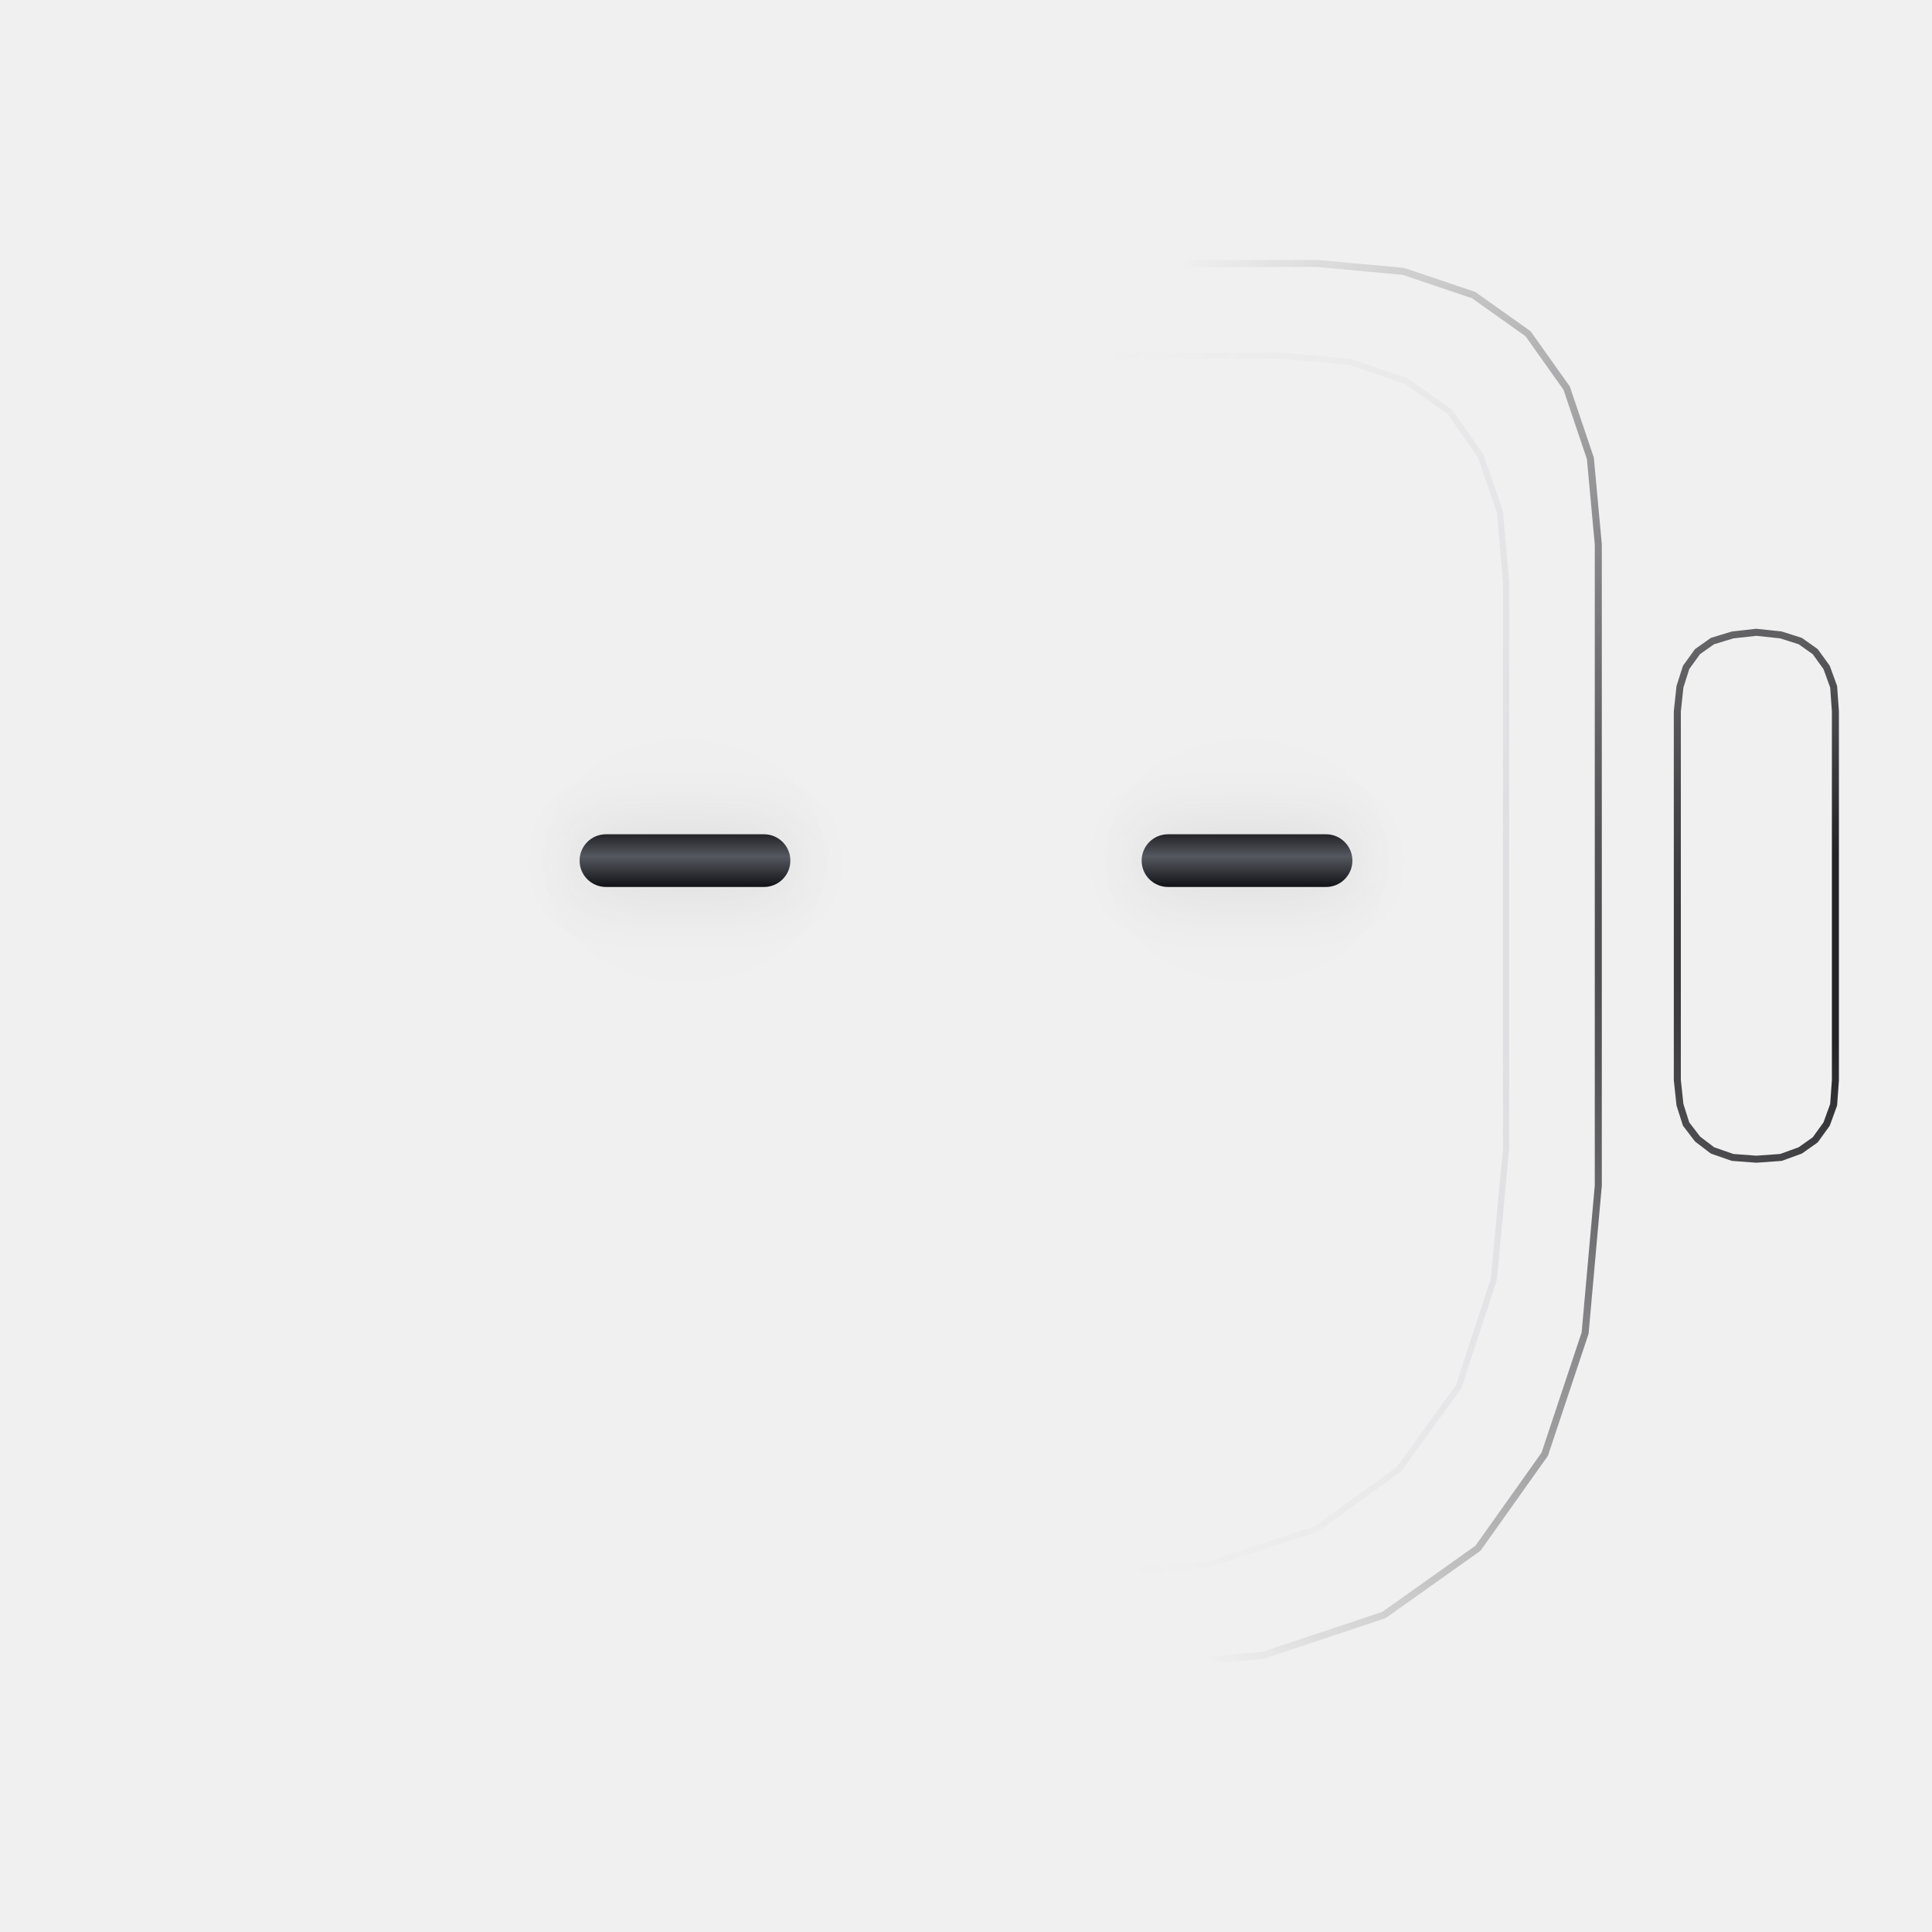
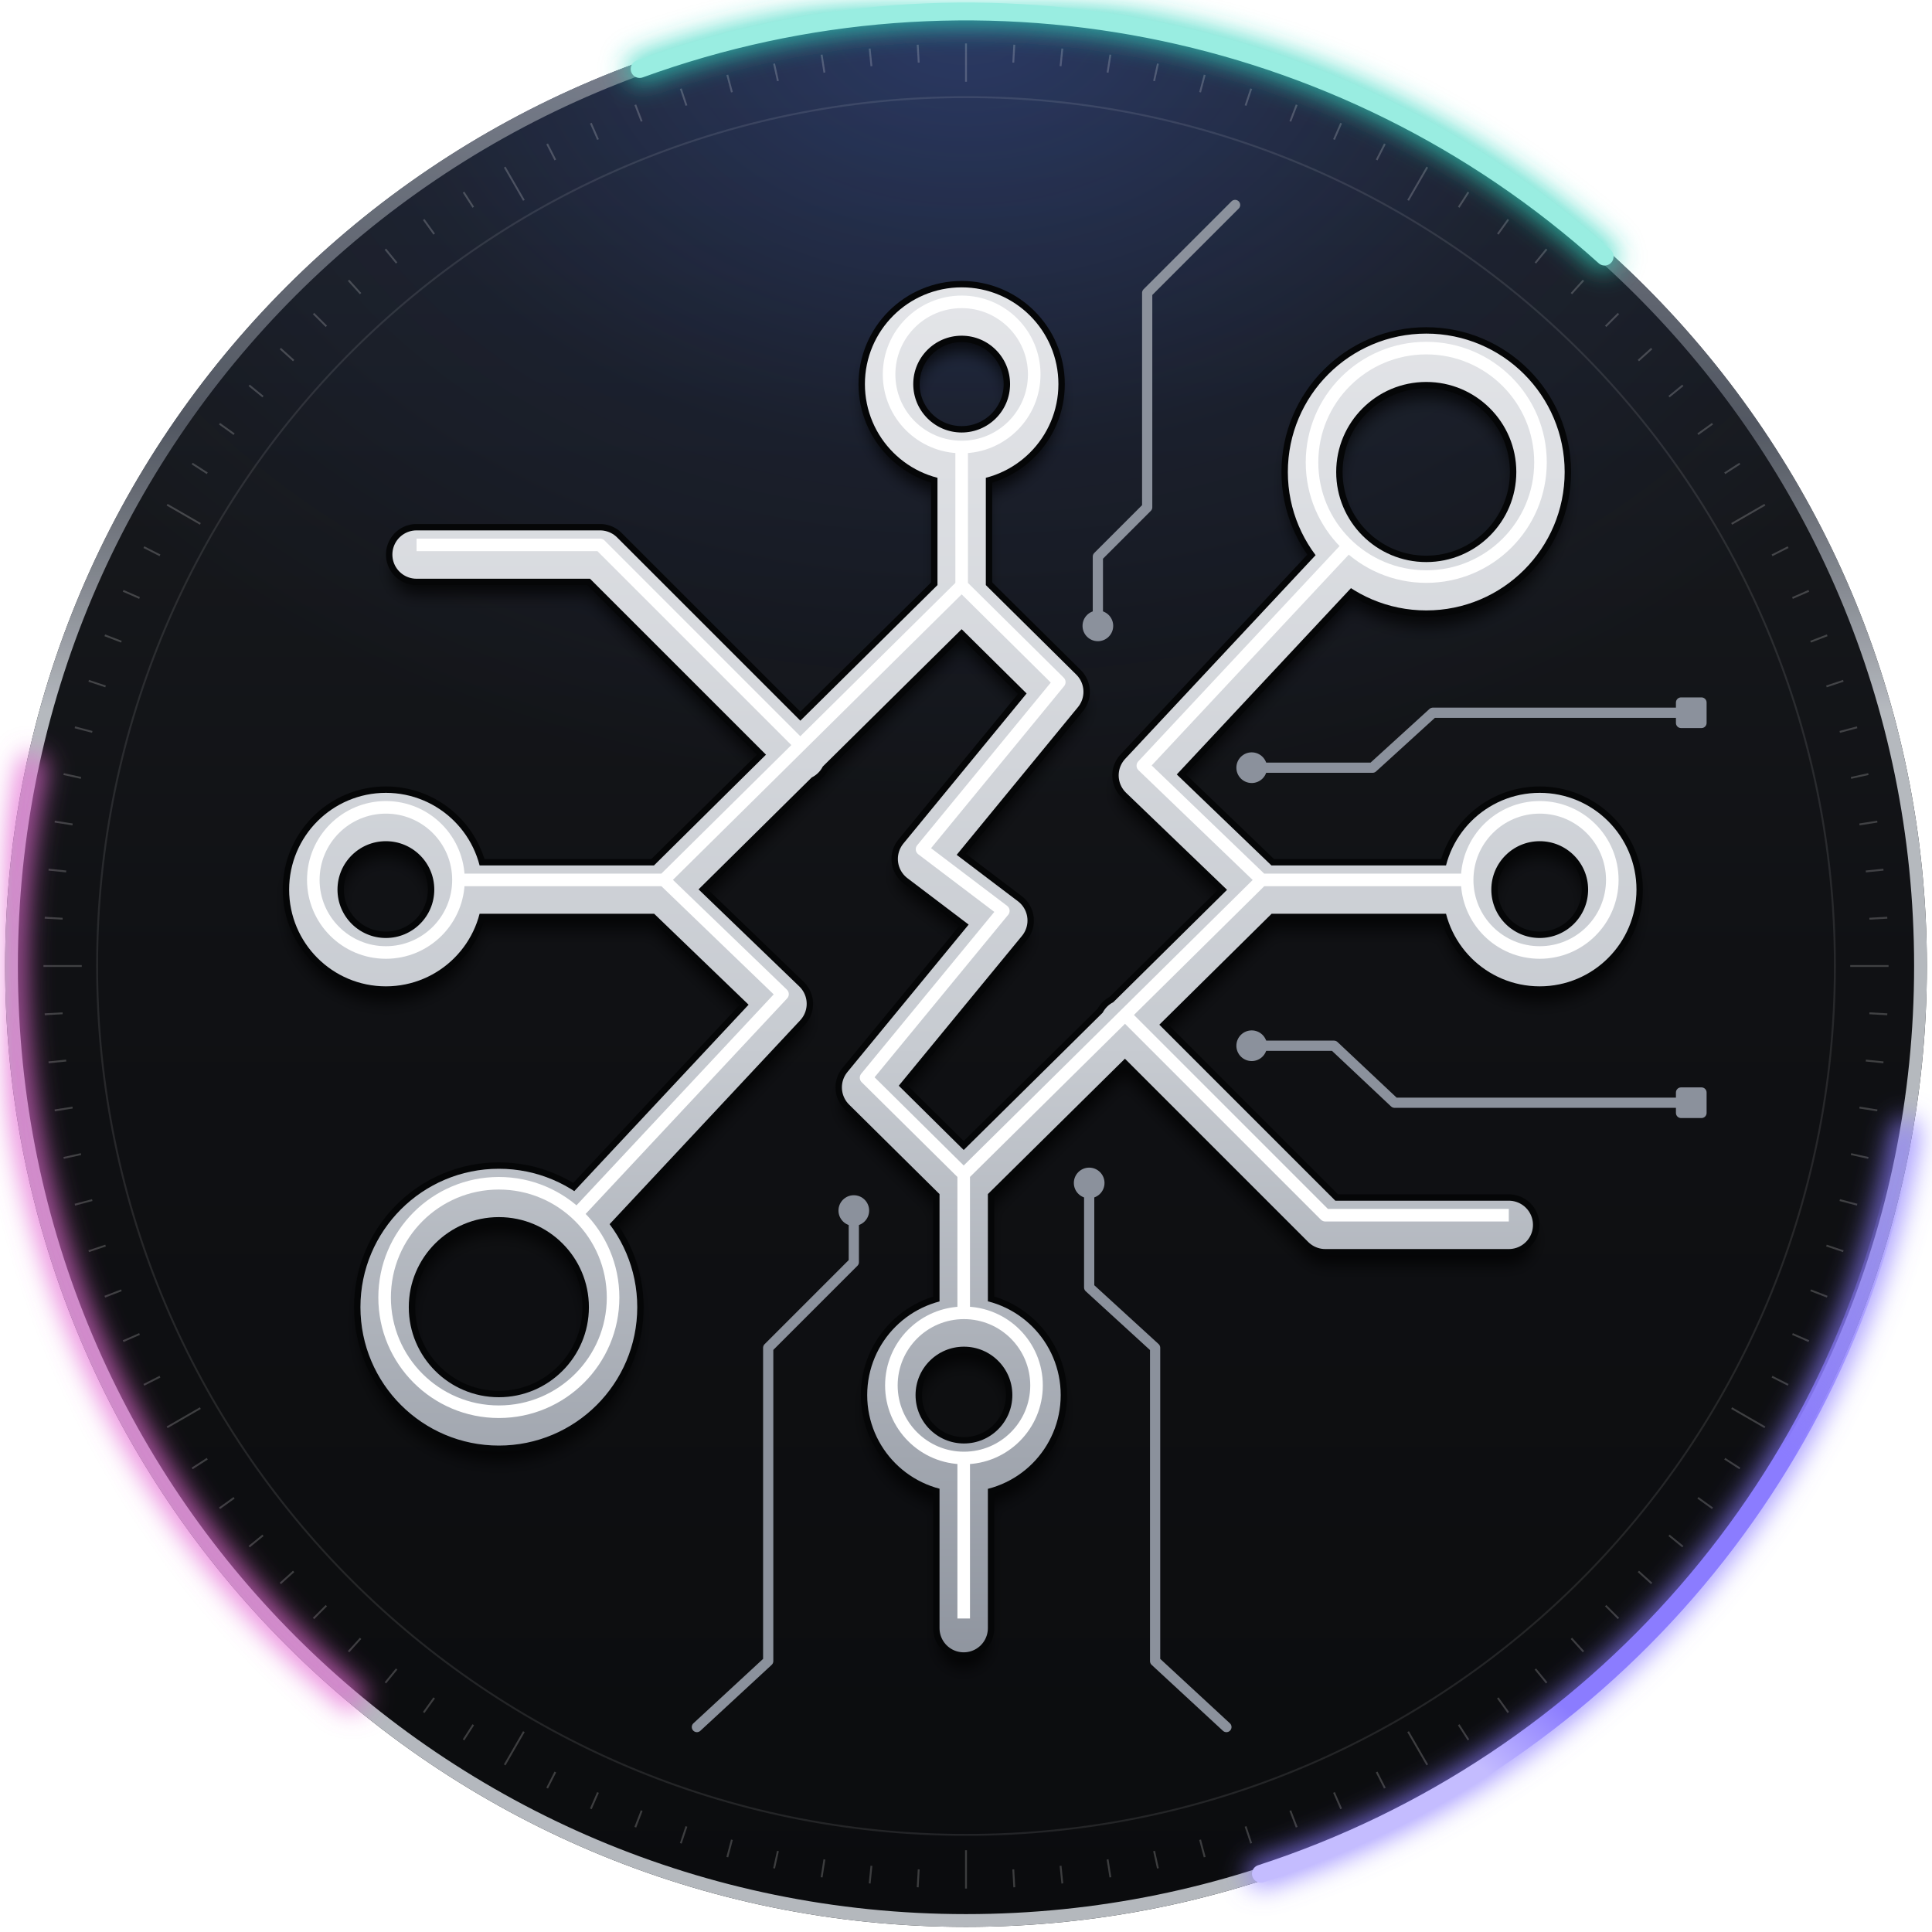
- <svg xmlns="http://www.w3.org/2000/svg" width="512" height="512" viewBox="1 1 22 22" role="img" aria-label="Botlane">
+ <svg xmlns="http://www.w3.org/2000/svg" width="1024" height="1024" viewBox="-378 -378 756 756" shape-rendering="geometricPrecision" role="img" aria-label="Botlane" class="shrink-0">
+   <rect x="-378" y="-378" width="756" height="756" fill="#FFFFFF" />
  <defs>
-     <radialGradient id="m-fall" gradientUnits="userSpaceOnUse" cx="22.2" cy="11.8" r="11">
-       <stop offset="0.1" stop-color="#fff" />
-       <stop offset="0.5" stop-color="#fff" stop-opacity="0.5" />
-       <stop offset="1" stop-color="#fff" stop-opacity="0" />
+     <linearGradient id="_R_0_-ring" gradientUnits="userSpaceOnUse" x1="0" y1="-540" x2="0" y2="540">
+       <stop offset="0" style="stop-color:#EDEEF0" />
+       <stop offset="1" stop-opacity="0.62" style="stop-color:#EDEEF0" />
+     </linearGradient>
+     <linearGradient id="_R_0_-arc0" gradientUnits="userSpaceOnUse" x1="-268" y1="-463.1" x2="-97.5" y2="-528.5">
+       <stop offset="0" stop-opacity="0.5" style="stop-color:#5BDACB" />
+       <stop offset="1" style="stop-color:#5BDACB" />
+     </linearGradient>
+     <linearGradient id="_R_0_-arc1" gradientUnits="userSpaceOnUse" x1="220.1" y1="426.2" x2="426.5" y2="223.5">
+       <stop offset="0" stop-opacity="0.5" style="stop-color:#A397FB" />
+       <stop offset="1" style="stop-color:#A397FB" />
+     </linearGradient>
+     <linearGradient id="_R_0_-arc2" gradientUnits="userSpaceOnUse" x1="84.1" y1="470.7" x2="-403.5" y2="248.5">
+       <stop offset="0" stop-opacity="0.5" style="stop-color:#E58ADA" />
+       <stop offset="1" style="stop-color:#E58ADA" />
+     </linearGradient>
+     <linearGradient id="_R_0_-glass" gradientUnits="userSpaceOnUse" x1="0" y1="-376" x2="0" y2="376">
+       <stop offset="0" stop-color="#1C1F24" />
+       <stop offset="0.5" stop-color="#101114" />
+       <stop offset="1" stop-color="#0B0C0E" />
+     </linearGradient>
+     <radialGradient id="_R_0_-fall" gradientUnits="userSpaceOnUse" cx="0" cy="0" r="1" gradientTransform="translate(0 -376) scale(432.4 312.08)">
+       <stop offset="0" stop-color="#4F7BFF" stop-opacity="0.3" />
+       <stop offset="0.55" stop-color="#4F7BFF" stop-opacity="0.07" />
+       <stop offset="1" stop-color="#4F7BFF" stop-opacity="0" />
    </radialGradient>
-     <mask id="m-rim" maskUnits="userSpaceOnUse" x="-2" y="-2" width="28" height="28">
-       <rect x="-2" y="-2" width="28" height="28" fill="url(#m-fall)" />
+     <linearGradient id="_R_0_-edge" gradientUnits="userSpaceOnUse" x1="0" y1="-376" x2="0" y2="376">
+       <stop offset="0" stop-color="#fff" />
+       <stop offset="0.35" stop-color="#B6BAC2" stop-opacity="0.75" />
+       <stop offset="0.8" stop-color="#6C727E" stop-opacity="0.7" />
+       <stop offset="1" stop-color="#C7CBD1" stop-opacity="0.9" />
+     </linearGradient>
+     <linearGradient id="_R_0_-metal" gradientUnits="userSpaceOnUse" x1="0" y1="-310" x2="0" y2="310">
+       <stop offset="0" stop-color="#E8E9EC" />
+       <stop offset="0.55" stop-color="#C7CBD1" />
+       <stop offset="1" stop-color="#868C97" />
+     </linearGradient>
+     <linearGradient id="_R_0_-beam0" gradientUnits="userSpaceOnUse" x1="-127.7" y1="-351" x2="249.9" y2="-277.6">
+       <stop offset="0" stop-color="#2DD4BF" stop-opacity="0" />
+       <stop offset="0.4" stop-color="#2DD4BF" />
+       <stop offset="0.86" stop-color="#2DD4BF" />
+       <stop offset="1" stop-color="#99EDE1" />
+     </linearGradient>
+     <linearGradient id="_R_0_-beam1" gradientUnits="userSpaceOnUse" x1="367.8" y1="64.9" x2="115.4" y2="355.2">
+       <stop offset="0" stop-color="#8B7CFF" stop-opacity="0" />
+       <stop offset="0.4" stop-color="#8B7CFF" />
+       <stop offset="0.86" stop-color="#8B7CFF" />
+       <stop offset="1" stop-color="#C4BCFF" />
+     </linearGradient>
+     <linearGradient id="_R_0_-beam2" gradientUnits="userSpaceOnUse" x1="-240.1" y1="286.1" x2="-365.3" y2="-77.7">
+       <stop offset="0" stop-color="#E36BD3" stop-opacity="0" />
+       <stop offset="0.4" stop-color="#E36BD3" />
+       <stop offset="0.86" stop-color="#E36BD3" />
+       <stop offset="1" stop-color="#F4B9EC" />
+     </linearGradient>
+     <filter id="_R_0_-blur" filterUnits="userSpaceOnUse" x="-378" y="-378" width="756" height="756">
+       <feGaussianBlur stdDeviation="5" />
+     </filter>
+     <filter id="_R_0_-soft" filterUnits="userSpaceOnUse" x="-376" y="-376" width="752" height="752">
+       <feGaussianBlur stdDeviation="3" />
+     </filter>
+     <clipPath id="_R_0_-in">
+       <circle r="375" />
+     </clipPath>
+     <mask id="_R_0_-inner" maskUnits="userSpaceOnUse" x="-376" y="-376" width="752" height="752">
+       <path d="M-1.7 -199.3L-1.7 -145.1L36.5 -107.3L-17.2 -41.9L14.6 -17.8L-39.1 47.5L-0.9 85.3L-0.9 139.5M-0.9 196.3L-0.9 259.1M-1.7 -145.1L-118.2 -29.9L-198.6 -29.9M-0.9 85.3L115.7 -29.9L196.1 -29.9M-118.2 -29.9L-71.8 14.8L-152.2 100.8M115.7 -29.9L69.2 -74.6L149.6 -160.6M-215.0 -161.0L-143.2 -161.0L-64.5 -82.3M212.4 101.3L140.6 101.3L61.9 22.6M-30.1 -227.7a28.4 28.4 0 1 0 56.8 0a28.4 28.4 0 1 0 -56.8 0ZM-29.2 167.9a28.4 28.4 0 1 0 56.8 0a28.4 28.4 0 1 0 -56.8 0ZM-255.4 -29.9a28.4 28.4 0 1 0 56.8 0a28.4 28.4 0 1 0 -56.8 0ZM196.1 -29.9a28.4 28.4 0 1 0 56.8 0a28.4 28.4 0 1 0 -56.8 0ZM-227.5 133.5a44.7 44.7 0 1 0 89.4 0a44.7 44.7 0 1 0 -89.4 0ZM135.4 -193.3a44.7 44.7 0 1 0 89.4 0a44.7 44.7 0 1 0 -89.4 0Z" fill="none" stroke="#fff" stroke-width="15.92" stroke-linecap="round" stroke-linejoin="round" />
    </mask>
-     <linearGradient id="m-eye" gradientUnits="userSpaceOnUse" x1="0" y1="10.5" x2="0" y2="11.1">
-       <stop offset="0" stop-color="#232327" />
-       <stop offset="0.42" stop-color="#55585F" />
-       <stop offset="1" stop-color="#111216" />
-     </linearGradient>
-     <filter id="m-halo" filterUnits="userSpaceOnUse" x="-2" y="-2" width="28" height="28">
-       <feGaussianBlur stdDeviation="1.1" />
-     </filter>
-     <filter id="m-glow" filterUnits="userSpaceOnUse" x="-2" y="-2" width="28" height="28">
-       <feGaussianBlur stdDeviation="0.36" />
-     </filter>
  </defs>
-   <g fill="none" stroke-linejoin="round" stroke-linecap="round">
-     <g mask="url(#m-rim)">
-       <path d="M5.85 7.62L5.92 6.83L6.14 6.19L6.49 5.69L6.99 5.34L7.63 5.12L8.42 5.05L15.58 5.05L16.37 5.12L17.01 5.34L17.51 5.69L17.86 6.19L18.08 6.83L18.15 7.62L18.15 14.08L18.01 15.57L17.61 16.79L16.93 17.73L15.99 18.41L14.77 18.81L13.28 18.95L10.72 18.95L9.23 18.81L8.01 18.41L7.07 17.73L6.39 16.79L5.99 15.57L5.85 14.08Z" stroke="#D6D6DB" stroke-width="0.07" />
-       <path d="M4.8 7.2L4.89 6.22L5.16 5.42L5.6 4.8L6.22 4.36L7.02 4.09L8 4L16 4L16.98 4.09L17.78 4.36L18.4 4.8L18.84 5.42L19.11 6.22L19.2 7.2L19.2 14.5L19.05 16.18L18.59 17.56L17.83 18.63L16.76 19.39L15.38 19.85L13.7 20L10.3 20L8.62 19.85L7.24 19.39L6.18 18.63L5.41 17.56L4.95 16.18L4.8 14.5Z M2.1 9.1L2.13 8.82L2.2 8.6L2.33 8.43L2.5 8.3L2.73 8.23L3 8.2L3 8.2L3.28 8.23L3.5 8.3L3.68 8.42L3.8 8.6L3.88 8.82L3.9 9.1L3.9 13.3L3.88 13.58L3.8 13.8L3.68 13.97L3.5 14.1L3.28 14.18L3 14.2L3 14.2L2.73 14.18L2.5 14.1L2.33 13.97L2.2 13.8L2.13 13.58L2.1 13.3Z M20.1 9.1L20.13 8.82L20.2 8.6L20.33 8.42L20.5 8.3L20.73 8.23L21 8.2L21 8.2L21.28 8.23L21.5 8.3L21.67 8.42L21.8 8.6L21.88 8.82L21.9 9.1L21.9 13.3L21.88 13.58L21.8 13.8L21.67 13.98L21.5 14.1L21.28 14.18L21 14.2L21 14.2L20.73 14.18L20.5 14.1L20.33 13.97L20.2 13.8L20.13 13.58L20.1 13.3Z" stroke="#232327" stroke-width="0.08" />
+   <circle r="376" fill="url(#_R_0_-glass)" />
+   <circle r="376" fill="url(#_R_0_-fall)" />
+   <g clip-path="url(#_R_0_-in)" fill="none" stroke-linecap="round" stroke-linejoin="round">
+     <path d="M361.0 0.0L346.0 0.0M360.5 18.9L353.5 18.5M359.0 37.7L352.1 37.0M356.6 56.5L349.6 55.4M353.1 75.1L346.3 73.6M348.7 93.4L341.9 91.6M343.3 111.6L336.7 109.4M337.0 129.4L330.5 126.9M329.8 146.8L323.4 144.0M321.7 163.9L315.4 160.7M312.6 180.5L299.6 173.0M302.8 196.6L296.9 192.8M292.1 212.2L286.4 208.1M280.5 227.2L275.1 222.8M268.3 241.6L263.1 236.9M255.3 255.3L250.3 250.3M241.6 268.3L236.9 263.1M227.2 280.5L222.8 275.1M212.2 292.1L208.1 286.4M196.6 302.8L192.8 296.9M180.5 312.6L173.0 299.6M163.9 321.7L160.7 315.4M146.8 329.8L144.0 323.4M129.4 337.0L126.9 330.5M111.6 343.3L109.4 336.7M93.4 348.7L91.6 341.9M75.1 353.1L73.6 346.3M56.5 356.6L55.4 349.6M37.7 359.0L37.0 352.1M18.9 360.5L18.5 353.5M0.0 361.0L0.0 346.0M-18.9 360.5L-18.5 353.5M-37.7 359.0L-37.0 352.1M-56.5 356.6L-55.4 349.6M-75.1 353.1L-73.6 346.3M-93.4 348.7L-91.6 341.9M-111.6 343.3L-109.4 336.7M-129.4 337.0L-126.9 330.5M-146.8 329.8L-144.0 323.4M-163.9 321.7L-160.7 315.4M-180.5 312.6L-173.0 299.6M-196.6 302.8L-192.8 296.9M-212.2 292.1L-208.1 286.4M-227.2 280.5L-222.8 275.1M-241.6 268.3L-236.9 263.1M-255.3 255.3L-250.3 250.3M-268.3 241.6L-263.1 236.9M-280.5 227.2L-275.1 222.8M-292.1 212.2L-286.4 208.1M-302.8 196.6L-296.9 192.8M-312.6 180.5L-299.6 173.0M-321.7 163.9L-315.4 160.7M-329.8 146.8L-323.4 144.0M-337.0 129.4L-330.5 126.9M-343.3 111.6L-336.7 109.4M-348.7 93.4L-341.9 91.6M-353.1 75.1L-346.3 73.6M-356.6 56.5L-349.6 55.4M-359.0 37.7L-352.1 37.0M-360.5 18.9L-353.5 18.5M-361.0 0.0L-346.0 0.0M-360.5 -18.9L-353.5 -18.5M-359.0 -37.7L-352.1 -37.0M-356.6 -56.5L-349.6 -55.4M-353.1 -75.1L-346.3 -73.6M-348.7 -93.4L-341.9 -91.6M-343.3 -111.6L-336.7 -109.4M-337.0 -129.4L-330.5 -126.9M-329.8 -146.8L-323.4 -144.0M-321.7 -163.9L-315.4 -160.7M-312.6 -180.5L-299.6 -173.0M-302.8 -196.6L-296.9 -192.8M-292.1 -212.2L-286.4 -208.1M-280.5 -227.2L-275.1 -222.8M-268.3 -241.6L-263.1 -236.9M-255.3 -255.3L-250.3 -250.3M-241.6 -268.3L-236.9 -263.1M-227.2 -280.5L-222.8 -275.1M-212.2 -292.1L-208.1 -286.4M-196.6 -302.8L-192.8 -296.9M-180.5 -312.6L-173.0 -299.6M-163.9 -321.7L-160.7 -315.4M-146.8 -329.8L-144.0 -323.4M-129.4 -337.0L-126.9 -330.5M-111.6 -343.3L-109.4 -336.7M-93.4 -348.7L-91.6 -341.9M-75.1 -353.1L-73.6 -346.3M-56.5 -356.6L-55.4 -349.6M-37.7 -359.0L-37.0 -352.1M-18.9 -360.5L-18.5 -353.5M-0.0 -361.0L-0.0 -346.0M18.9 -360.5L18.5 -353.5M37.7 -359.0L37.0 -352.1M56.5 -356.6L55.4 -349.6M75.1 -353.1L73.6 -346.3M93.4 -348.7L91.6 -341.9M111.6 -343.3L109.4 -336.7M129.4 -337.0L126.9 -330.5M146.8 -329.8L144.0 -323.4M163.9 -321.7L160.7 -315.4M180.5 -312.6L173.0 -299.6M196.6 -302.8L192.8 -296.9M212.2 -292.1L208.1 -286.4M227.2 -280.5L222.8 -275.1M241.6 -268.3L236.9 -263.1M255.3 -255.3L250.3 -250.3M268.3 -241.6L263.1 -236.9M280.5 -227.2L275.1 -222.8M292.1 -212.2L286.4 -208.1M302.8 -196.6L296.9 -192.8M312.6 -180.5L299.6 -173.0M321.7 -163.9L315.4 -160.7M329.8 -146.8L323.4 -144.0M337.0 -129.4L330.5 -126.9M343.3 -111.6L336.7 -109.4M348.7 -93.4L341.9 -91.6M353.1 -75.1L346.3 -73.6M356.6 -56.5L349.6 -55.4M359.0 -37.7L352.1 -37.0M360.5 -18.9L353.5 -18.5" stroke="#fff" stroke-opacity="0.2" stroke-width="1" stroke-linecap="butt" vector-effect="non-scaling-stroke" />
+     <circle r="340" stroke="#fff" stroke-opacity="0.1" stroke-width="1" vector-effect="non-scaling-stroke" />
+     <path d="M105.3 -297.8L70.9 -263.4L70.9 -179.5L51.6 -160.2L51.6 -133.1M283.8 -99.1L182.7 -99.1L159.1 -77.6L111.8 -77.6M283.8 53.5L167.7 53.5L144.0 31.2L111.8 31.2M-105.3 297.8L-77.4 272.0L-77.4 149.4L-43.9 115.9L-43.9 95.7M101.9 297.8L74.0 272.0L74.0 149.4L48.2 125.8L48.2 84.9" stroke="#8B919C" stroke-width="5.418" vector-effect="non-scaling-stroke" />
+     <g fill="#8B919C" stroke="none">
+       <circle cx="51.6" cy="-133.1" r="6" />
+       <circle cx="111.8" cy="-77.6" r="6" />
+       <circle cx="111.8" cy="31.2" r="6" />
+       <circle cx="-43.9" cy="95.7" r="6" />
+       <circle cx="48.2" cy="84.9" r="6" />
+       <rect x="277.8" y="-105.1" width="12" height="12" rx="2" />
+       <rect x="277.8" y="47.5" width="12" height="12" rx="2" />
+     </g>
+     <path d="M-1.7 -199.3L-1.7 -145.1L36.5 -107.3L-17.2 -41.9L14.6 -17.8L-39.1 47.5L-0.9 85.3L-0.9 139.5M-0.9 196.3L-0.9 259.1M-1.7 -145.1L-118.2 -29.9L-198.6 -29.9M-0.9 85.3L115.7 -29.9L196.1 -29.9M-118.2 -29.9L-71.8 14.8L-152.2 100.8M115.7 -29.9L69.2 -74.6L149.6 -160.6M-215.0 -161.0L-143.2 -161.0L-64.5 -82.3M212.4 101.3L140.6 101.3L61.9 22.6M-30.1 -227.7a28.4 28.4 0 1 0 56.8 0a28.4 28.4 0 1 0 -56.8 0ZM-29.2 167.9a28.4 28.4 0 1 0 56.8 0a28.4 28.4 0 1 0 -56.8 0ZM-255.4 -29.9a28.4 28.4 0 1 0 56.8 0a28.4 28.4 0 1 0 -56.8 0ZM196.1 -29.9a28.4 28.4 0 1 0 56.8 0a28.4 28.4 0 1 0 -56.8 0ZM-227.5 133.5a44.7 44.7 0 1 0 89.4 0a44.7 44.7 0 1 0 -89.4 0ZM135.4 -193.3a44.7 44.7 0 1 0 89.4 0a44.7 44.7 0 1 0 -89.4 0Z" stroke="#000" stroke-opacity="0.75" stroke-width="18.92" transform="translate(0 6)" filter="url(#_R_0_-soft)" />
+     <path d="M-1.7 -199.3L-1.7 -145.1L36.5 -107.3L-17.2 -41.9L14.6 -17.8L-39.1 47.5L-0.9 85.3L-0.9 139.5M-0.9 196.3L-0.9 259.1M-1.7 -145.1L-118.2 -29.9L-198.6 -29.9M-0.9 85.3L115.7 -29.9L196.1 -29.9M-118.2 -29.9L-71.8 14.8L-152.2 100.8M115.7 -29.9L69.2 -74.6L149.6 -160.6M-215.0 -161.0L-143.2 -161.0L-64.5 -82.3M212.4 101.3L140.6 101.3L61.9 22.6M-30.1 -227.7a28.4 28.4 0 1 0 56.8 0a28.4 28.4 0 1 0 -56.8 0ZM-29.2 167.9a28.4 28.4 0 1 0 56.8 0a28.4 28.4 0 1 0 -56.8 0ZM-255.4 -29.9a28.4 28.4 0 1 0 56.8 0a28.4 28.4 0 1 0 -56.8 0ZM196.1 -29.9a28.4 28.4 0 1 0 56.8 0a28.4 28.4 0 1 0 -56.8 0ZM-227.5 133.5a44.7 44.7 0 1 0 89.4 0a44.7 44.7 0 1 0 -89.4 0ZM135.4 -193.3a44.7 44.7 0 1 0 89.4 0a44.7 44.7 0 1 0 -89.4 0Z" stroke="#050607" stroke-width="23.92" />
+     <path d="M-1.7 -199.3L-1.7 -145.1L36.5 -107.3L-17.2 -41.9L14.6 -17.8L-39.1 47.5L-0.9 85.3L-0.9 139.5M-0.9 196.3L-0.9 259.1M-1.7 -145.1L-118.2 -29.9L-198.6 -29.9M-0.9 85.3L115.7 -29.9L196.1 -29.9M-118.2 -29.9L-71.8 14.8L-152.2 100.8M115.7 -29.9L69.2 -74.6L149.6 -160.6M-215.0 -161.0L-143.2 -161.0L-64.5 -82.3M212.4 101.3L140.6 101.3L61.9 22.6M-30.1 -227.7a28.4 28.4 0 1 0 56.8 0a28.4 28.4 0 1 0 -56.8 0ZM-29.2 167.9a28.4 28.4 0 1 0 56.8 0a28.4 28.4 0 1 0 -56.8 0ZM-255.4 -29.9a28.4 28.4 0 1 0 56.8 0a28.4 28.4 0 1 0 -56.8 0ZM196.1 -29.9a28.4 28.4 0 1 0 56.8 0a28.4 28.4 0 1 0 -56.8 0ZM-227.5 133.5a44.7 44.7 0 1 0 89.4 0a44.7 44.7 0 1 0 -89.4 0ZM135.4 -193.3a44.7 44.7 0 1 0 89.4 0a44.7 44.7 0 1 0 -89.4 0Z" stroke="url(#_R_0_-metal)" stroke-width="18.92" />
+     <g mask="url(#_R_0_-inner)">
+       <path d="M-1.7 -199.3L-1.7 -145.1L36.5 -107.3L-17.2 -41.9L14.6 -17.8L-39.1 47.5L-0.9 85.3L-0.9 139.5M-0.9 196.3L-0.9 259.1M-1.7 -145.1L-118.2 -29.9L-198.6 -29.9M-0.9 85.3L115.7 -29.9L196.1 -29.9M-118.2 -29.9L-71.8 14.8L-152.2 100.8M115.7 -29.9L69.2 -74.6L149.6 -160.6M-215.0 -161.0L-143.2 -161.0L-64.5 -82.3M212.4 101.3L140.6 101.3L61.9 22.6M-30.1 -227.7a28.4 28.4 0 1 0 56.8 0a28.4 28.4 0 1 0 -56.8 0ZM-29.2 167.9a28.4 28.4 0 1 0 56.8 0a28.4 28.4 0 1 0 -56.8 0ZM-255.4 -29.9a28.4 28.4 0 1 0 56.8 0a28.4 28.4 0 1 0 -56.8 0ZM196.1 -29.9a28.4 28.4 0 1 0 56.8 0a28.4 28.4 0 1 0 -56.8 0ZM-227.5 133.5a44.7 44.7 0 1 0 89.4 0a44.7 44.7 0 1 0 -89.4 0ZM135.4 -193.3a44.7 44.7 0 1 0 89.4 0a44.7 44.7 0 1 0 -89.4 0Z" stroke="#fff" stroke-width="4.919" stroke-linecap="butt" transform="translate(0 -3.784)" />
    </g>
  </g>
-   <path d="M7.9 10.5h1.8a0.3 0.3 0 0 1 0 0.6h-1.8a0.3 0.3 0 0 1 0 -0.6Z M14.3 10.5h1.8a0.3 0.3 0 0 1 0 0.6h-1.8a0.3 0.3 0 0 1 0 -0.6Z" fill="#232327" filter="url(#m-halo)" opacity="0.03" />
-   <path d="M7.9 10.5h1.8a0.3 0.3 0 0 1 0 0.6h-1.8a0.3 0.3 0 0 1 0 -0.6Z M14.3 10.5h1.8a0.3 0.3 0 0 1 0 0.6h-1.8a0.3 0.3 0 0 1 0 -0.6Z" fill="#232327" filter="url(#m-glow)" opacity="0.12" />
-   <path d="M7.9 10.5h1.8a0.3 0.3 0 0 1 0 0.6h-1.8a0.3 0.3 0 0 1 0 -0.6Z M14.3 10.5h1.8a0.3 0.3 0 0 1 0 0.6h-1.8a0.3 0.3 0 0 1 0 -0.6Z" fill="url(#m-eye)" />
+   <circle r="373.5" fill="none" stroke="url(#_R_0_-edge)" stroke-width="6.772" vector-effect="non-scaling-stroke" />
+   <g fill="none" stroke-linecap="round">
+     <g>
+       <path d="M-127.7 -351A373.5 373.5 0 0 1 249.9 -277.6" stroke="#2DD4BF" stroke-opacity="0.8" stroke-width="11" filter="url(#_R_0_-blur)" />
+       <path d="M-127.7 -351A373.5 373.5 0 0 1 249.9 -277.6" stroke="url(#_R_0_-beam0)" stroke-width="9.481" vector-effect="non-scaling-stroke" />
+     </g>
+     <g>
+       <path d="M367.8 64.9A373.5 373.5 0 0 1 115.4 355.2" stroke="#8B7CFF" stroke-opacity="0.8" stroke-width="11" filter="url(#_R_0_-blur)" />
+       <path d="M367.8 64.9A373.5 373.5 0 0 1 115.4 355.2" stroke="url(#_R_0_-beam1)" stroke-width="9.481" vector-effect="non-scaling-stroke" />
+     </g>
+     <g>
+       <path d="M-240.1 286.1A373.5 373.5 0 0 1 -365.3 -77.7" stroke="#E36BD3" stroke-opacity="0.8" stroke-width="11" filter="url(#_R_0_-blur)" />
+       <path d="M-240.1 286.1A373.5 373.5 0 0 1 -365.3 -77.7" stroke="url(#_R_0_-beam2)" stroke-width="9.481" vector-effect="non-scaling-stroke" />
+     </g>
+   </g>
</svg>
